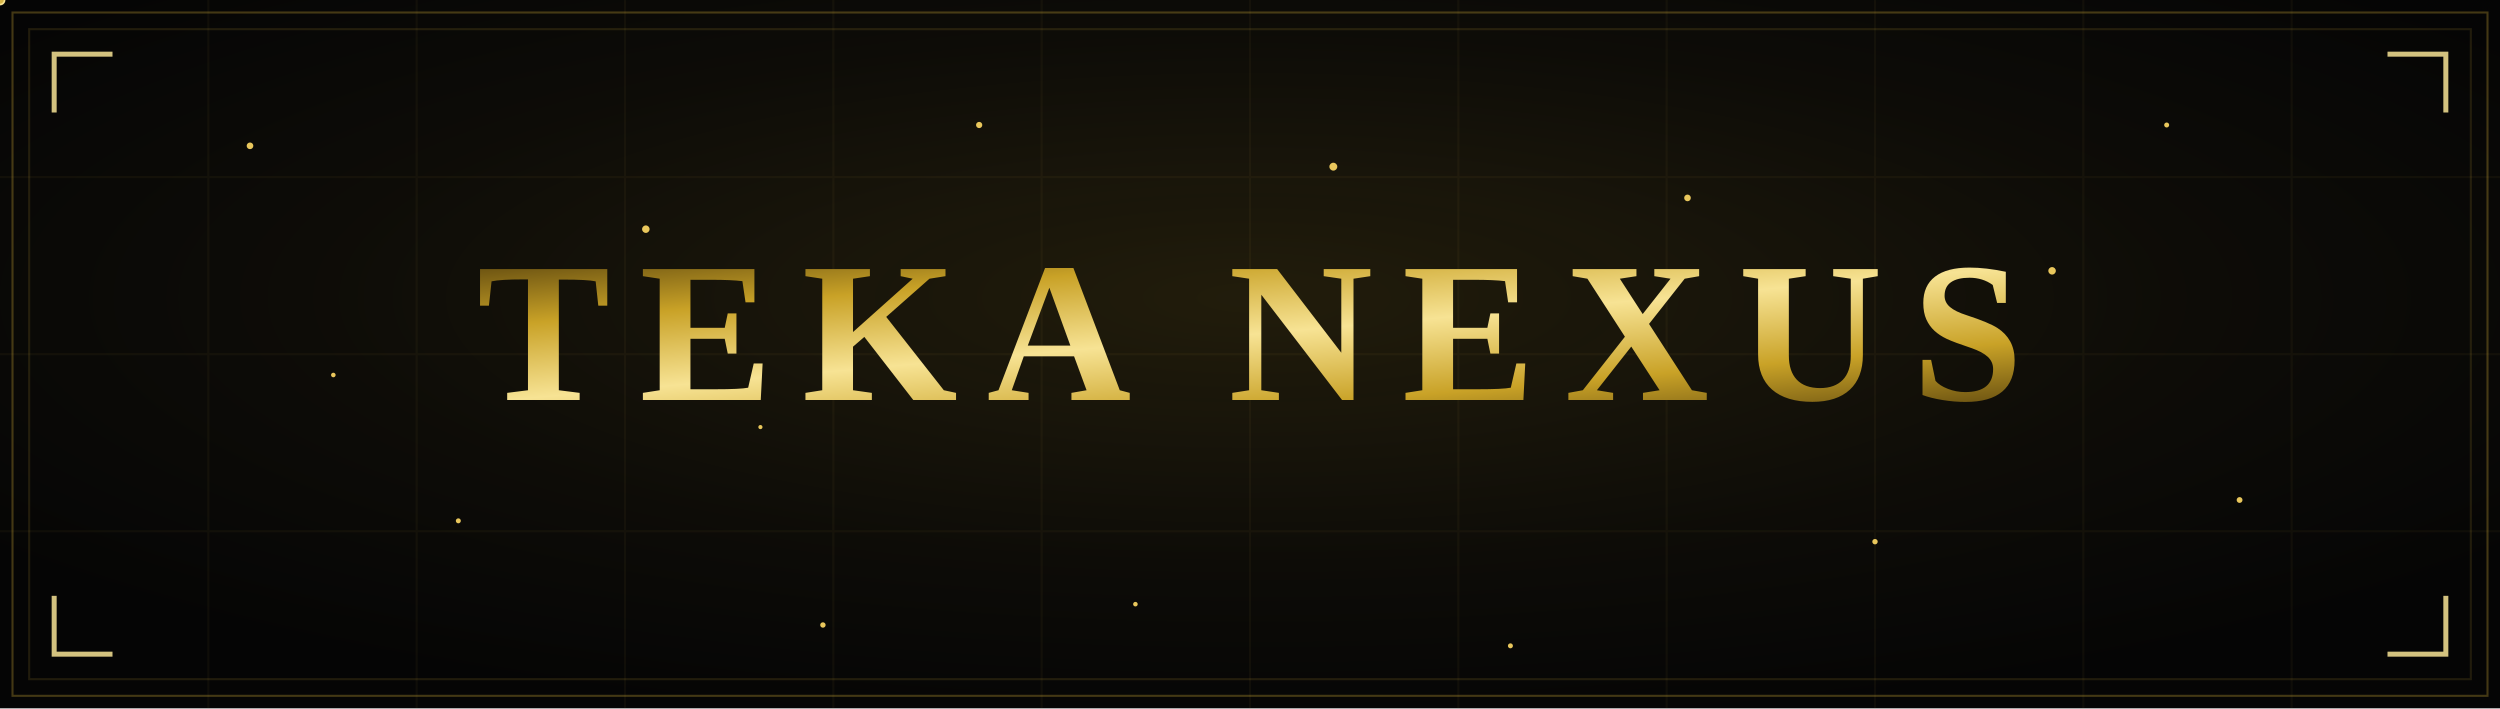
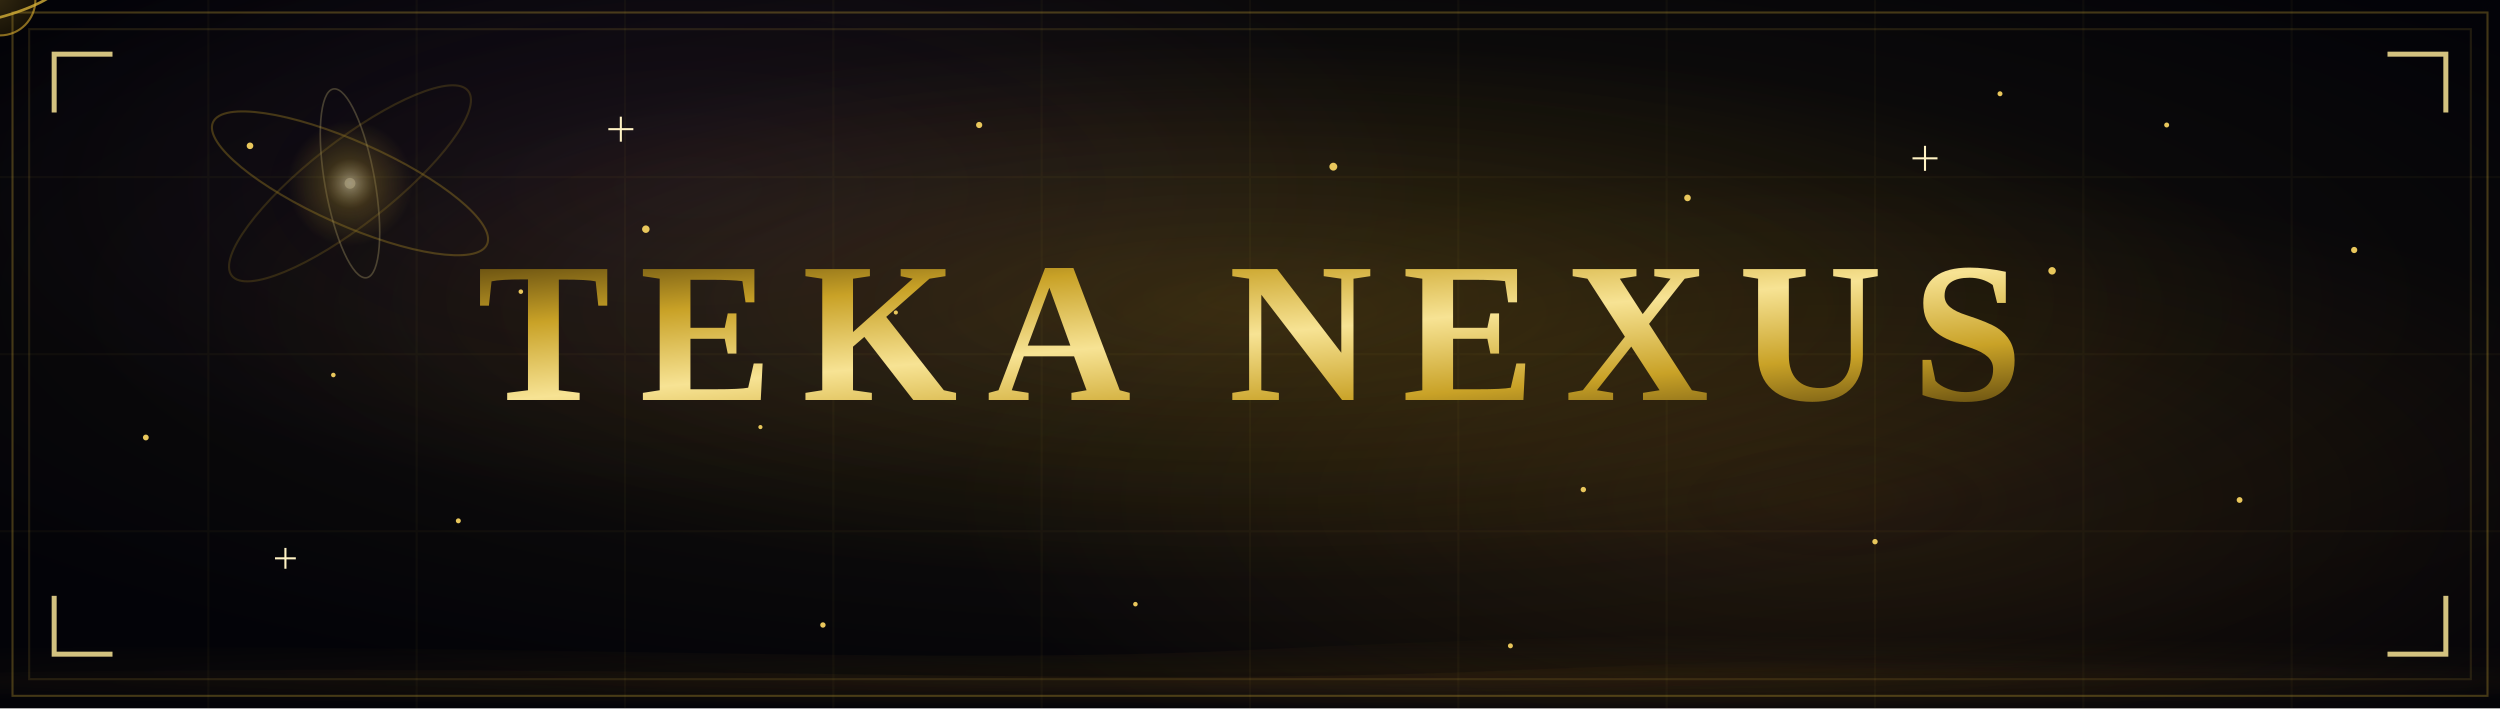
- <svg xmlns="http://www.w3.org/2000/svg" width="1200" height="340" viewBox="0 0 1200 340" role="img" aria-label="TEKA NEXUS banner">
+ <svg xmlns="http://www.w3.org/2000/svg" width="1200" height="340" viewBox="0 0 1200 340" role="img" aria-label="TEKA NEXUS cosmic banner">
  <defs>
    <linearGradient id="gold" x1="0" y1="0" x2="1" y2="1">
      <stop offset="0" stop-color="#6E5512" />
      <stop offset="0.22" stop-color="#C9A227" />
      <stop offset="0.5" stop-color="#F7E394" />
      <stop offset="0.78" stop-color="#C9A227" />
      <stop offset="1" stop-color="#6E5512" />
    </linearGradient>
    <linearGradient id="frameLine" x1="0" y1="0" x2="1" y2="0">
      <stop offset="0" stop-color="#D4AF37" stop-opacity="0" />
      <stop offset="0.5" stop-color="#D4AF37" stop-opacity="1" />
      <stop offset="1" stop-color="#D4AF37" stop-opacity="0" />
    </linearGradient>
    <linearGradient id="shineGrad" x1="0" y1="0" x2="1" y2="0">
      <stop offset="0" stop-color="#FFFFFF" stop-opacity="0" />
      <stop offset="0.5" stop-color="#FFF3C4" stop-opacity="0.85" />
      <stop offset="1" stop-color="#FFFFFF" stop-opacity="0" />
    </linearGradient>
+     <linearGradient id="cometTail" x1="0" y1="0" x2="1" y2="0">
+       <stop offset="0" stop-color="#F7E394" stop-opacity="0" />
+       <stop offset="1" stop-color="#FFF7D6" stop-opacity="0.9" />
+     </linearGradient>
    <radialGradient id="glow" cx="0.5" cy="0.42" r="0.62">
      <stop offset="0" stop-color="#D4AF37" stop-opacity="0.14" />
      <stop offset="0.6" stop-color="#D4AF37" stop-opacity="0.04" />
      <stop offset="1" stop-color="#D4AF37" stop-opacity="0" />
+     </radialGradient>
+     <radialGradient id="nebulaA" cx="0.5" cy="0.5" r="0.5">
+       <stop offset="0" stop-color="#8A5A1A" stop-opacity="0.20" />
+       <stop offset="1" stop-color="#8A5A1A" stop-opacity="0" />
+     </radialGradient>
+     <radialGradient id="nebulaB" cx="0.5" cy="0.5" r="0.5">
+       <stop offset="0" stop-color="#241333" stop-opacity="0.38" />
+       <stop offset="1" stop-color="#241333" stop-opacity="0" />
+     </radialGradient>
+     <radialGradient id="nebulaC" cx="0.5" cy="0.5" r="0.5">
+       <stop offset="0" stop-color="#B8860B" stop-opacity="0.14" />
+       <stop offset="1" stop-color="#B8860B" stop-opacity="0" />
+     </radialGradient>
+     <radialGradient id="galaxyCore" cx="0.5" cy="0.5" r="0.5">
+       <stop offset="0" stop-color="#FFF3C4" stop-opacity="0.9" />
+       <stop offset="0.4" stop-color="#D4AF37" stop-opacity="0.35" />
+       <stop offset="1" stop-color="#D4AF37" stop-opacity="0" />
+     </radialGradient>
+     <radialGradient id="planetGrad" cx="0.35" cy="0.35" r="0.85">
+       <stop offset="0" stop-color="#3A2F14" />
+       <stop offset="1" stop-color="#0F0B03" />
    </radialGradient>
    <clipPath id="titleClip">
      <text x="600" y="192" text-anchor="middle" font-family="Georgia, 'Times New Roman', serif" font-weight="700" font-size="96" letter-spacing="14">TEKA NEXUS</text>
    </clipPath>
    <path id="orbitPath" d="M130,170 C130,98 343,42 600,42 C857,42 1070,98 1070,170 C1070,242 857,298 600,298 C343,298 130,242 130,170 Z" fill="none" stroke="none" />
  </defs>
-   <rect width="1200" height="340" fill="#050505" />
+   <rect width="1200" height="340" fill="#030308" />
+   <ellipse cx="330" cy="90" rx="360" ry="150" fill="url(#nebulaB)">
+     <animateTransform attributeName="transform" type="translate" values="0 0; 45 -12; 0 0" dur="46s" repeatCount="indefinite" />
+   </ellipse>
+   <ellipse cx="880" cy="240" rx="420" ry="160" fill="url(#nebulaA)">
+     <animateTransform attributeName="transform" type="translate" values="0 0; -40 14; 0 0" dur="58s" repeatCount="indefinite" />
+   </ellipse>
+   <ellipse cx="600" cy="150" rx="500" ry="130" fill="url(#nebulaC)">
+     <animateTransform attributeName="transform" type="translate" values="0 0; 30 10; 0 0" dur="70s" repeatCount="indefinite" />
+   </ellipse>
  <rect width="1200" height="340" fill="url(#glow)" />
-   <g stroke="#D4AF37" stroke-width="1" opacity="0.05">
+   <g stroke="#D4AF37" stroke-width="1" opacity="0.04">
    <path d="M0 85 H1200 M0 170 H1200 M0 255 H1200" />
    <path d="M100 0 V340 M200 0 V340 M300 0 V340 M400 0 V340 M500 0 V340 M600 0 V340 M700 0 V340 M800 0 V340 M900 0 V340 M1000 0 V340 M1100 0 V340" />
  </g>
-   <use href="#orbitPath" stroke="#D4AF37" stroke-width="1" opacity="0.08" fill="none" />
-   <circle r="2.6" fill="#F7E394">
-     <animateMotion dur="16s" repeatCount="indefinite" rotate="auto">
+   <g transform="translate(168 88)" opacity="0.6">
+     <g>
+       <animateTransform attributeName="transform" type="rotate" values="0;360" dur="140s" repeatCount="indefinite" />
+       <ellipse rx="72" ry="20" fill="none" stroke="#C9A227" stroke-width="1" opacity="0.5" transform="rotate(24)" />
+       <ellipse rx="72" ry="20" fill="none" stroke="#C9A227" stroke-width="1" opacity="0.32" transform="rotate(-38)" />
+       <ellipse rx="46" ry="12" fill="none" stroke="#F7E394" stroke-width="0.8" opacity="0.4" transform="rotate(80)" />
+       <circle r="2.6" fill="#FFF3C4" />
+     </g>
+     <ellipse rx="30" ry="30" fill="url(#galaxyCore)">
+       <animate attributeName="rx" values="27;35;27" dur="7s" repeatCount="indefinite" />
+       <animate attributeName="ry" values="27;35;27" dur="7s" repeatCount="indefinite" />
+     </ellipse>
+   </g>
+   <use href="#orbitPath" stroke="#D4AF37" stroke-width="1" opacity="0.07" fill="none" />
+   <circle r="2.4" fill="#F7E394">
+     <animateMotion dur="18s" repeatCount="indefinite" rotate="auto">
      <mpath href="#orbitPath" />
    </animateMotion>
-     <animate attributeName="opacity" values="0.25;1;0.25" dur="16s" repeatCount="indefinite" />
+     <animate attributeName="opacity" values="0.25;1;0.25" dur="18s" repeatCount="indefinite" />
  </circle>
-   <circle r="1.8" fill="#C9A227" opacity="0.7">
-     <animateMotion dur="16s" begin="-8s" repeatCount="indefinite">
-       <mpath href="#orbitPath" />
-     </animateMotion>
-   </circle>
+   <g>
+     <animateTransform attributeName="transform" type="translate" values="1058 274; 1058 268; 1058 274" dur="9s" repeatCount="indefinite" />
+     <circle r="17" fill="url(#planetGrad)" stroke="#8A6D1F" stroke-width="1" />
+     <ellipse rx="31" ry="8" fill="none" stroke="#D4AF37" stroke-width="1.3" opacity="0.8" transform="rotate(-16)" />
+     <circle r="2.2" fill="#F7E394" cx="-26" cy="-24">
+       <animate attributeName="opacity" values="0.3;1;0.3" dur="3.6s" repeatCount="indefinite" />
+     </circle>
+   </g>
  <g fill="#E9C75C">
    <circle cx="120" cy="70" r="1.6">
      <animate attributeName="opacity" values="0.15;0.9;0.15" dur="3.1s" repeatCount="indefinite" />
    </circle>
    <circle cx="220" cy="250" r="1.2">
      <animate attributeName="opacity" values="0.1;0.75;0.1" dur="4.2s" begin="0.4s" repeatCount="indefinite" />
    </circle>
    <circle cx="310" cy="110" r="1.8">
      <animate attributeName="opacity" values="0.2;1;0.2" dur="2.7s" begin="1.1s" repeatCount="indefinite" />
    </circle>
    <circle cx="395" cy="300" r="1.3">
      <animate attributeName="opacity" values="0.12;0.8;0.12" dur="3.8s" begin="0.9s" repeatCount="indefinite" />
    </circle>
    <circle cx="470" cy="60" r="1.5">
      <animate attributeName="opacity" values="0.15;0.85;0.15" dur="3.4s" begin="1.7s" repeatCount="indefinite" />
    </circle>
    <circle cx="545" cy="290" r="1.1">
      <animate attributeName="opacity" values="0.1;0.7;0.1" dur="4.6s" begin="2.2s" repeatCount="indefinite" />
    </circle>
    <circle cx="640" cy="80" r="1.9">
      <animate attributeName="opacity" values="0.2;1;0.2" dur="2.9s" begin="0.6s" repeatCount="indefinite" />
    </circle>
    <circle cx="725" cy="310" r="1.2">
      <animate attributeName="opacity" values="0.12;0.75;0.12" dur="4.1s" begin="1.3s" repeatCount="indefinite" />
    </circle>
    <circle cx="810" cy="95" r="1.6">
      <animate attributeName="opacity" values="0.15;0.9;0.15" dur="3.3s" begin="2.0s" repeatCount="indefinite" />
    </circle>
    <circle cx="900" cy="260" r="1.3">
      <animate attributeName="opacity" values="0.12;0.8;0.12" dur="3.7s" begin="0.2s" repeatCount="indefinite" />
    </circle>
    <circle cx="985" cy="130" r="1.8">
      <animate attributeName="opacity" values="0.2;1;0.2" dur="3.0s" begin="1.9s" repeatCount="indefinite" />
    </circle>
    <circle cx="1075" cy="240" r="1.4">
      <animate attributeName="opacity" values="0.12;0.85;0.12" dur="4.4s" begin="2.6s" repeatCount="indefinite" />
    </circle>
    <circle cx="160" cy="180" r="1.1">
      <animate attributeName="opacity" values="0.1;0.7;0.1" dur="4.9s" begin="1.5s" repeatCount="indefinite" />
    </circle>
    <circle cx="1040" cy="60" r="1.2">
      <animate attributeName="opacity" values="0.12;0.8;0.12" dur="3.6s" begin="0.8s" repeatCount="indefinite" />
    </circle>
    <circle cx="365" cy="205" r="1.0">
      <animate attributeName="opacity" values="0.1;0.65;0.1" dur="5.1s" begin="2.8s" repeatCount="indefinite" />
    </circle>
    <circle cx="855" cy="175" r="1.1">
      <animate attributeName="opacity" values="0.1;0.7;0.1" dur="4.0s" begin="1.0s" repeatCount="indefinite" />
    </circle>
+     <circle cx="70" cy="210" r="1.4">
+       <animate attributeName="opacity" values="0.12;0.85;0.12" dur="3.5s" begin="2.4s" repeatCount="indefinite" />
+     </circle>
+     <circle cx="1130" cy="120" r="1.5">
+       <animate attributeName="opacity" values="0.15;0.9;0.15" dur="4.7s" begin="0.5s" repeatCount="indefinite" />
+     </circle>
+     <circle cx="430" cy="150" r="1.0">
+       <animate attributeName="opacity" values="0.1;0.6;0.1" dur="5.4s" begin="1.2s" repeatCount="indefinite" />
+     </circle>
+     <circle cx="960" cy="45" r="1.2">
+       <animate attributeName="opacity" values="0.12;0.75;0.12" dur="4.3s" begin="3.0s" repeatCount="indefinite" />
+     </circle>
+     <circle cx="250" cy="140" r="1.1">
+       <animate attributeName="opacity" values="0.1;0.7;0.1" dur="5.0s" begin="0.7s" repeatCount="indefinite" />
+     </circle>
+     <circle cx="760" cy="235" r="1.3">
+       <animate attributeName="opacity" values="0.12;0.8;0.12" dur="3.9s" begin="2.1s" repeatCount="indefinite" />
+     </circle>
+   </g>
+   <g stroke="#FFF3C4" stroke-width="1" fill="none">
+     <path d="M292 62 H304 M298 56 V68">
+       <animate attributeName="opacity" values="0.15;1;0.15" dur="4.2s" repeatCount="indefinite" />
+     </path>
+     <path d="M918 76 H930 M924 70 V82">
+       <animate attributeName="opacity" values="0.15;1;0.15" dur="5.3s" begin="1.6s" repeatCount="indefinite" />
+     </path>
+     <path d="M132 268 H142 M137 263 V273">
+       <animate attributeName="opacity" values="0.15;0.95;0.15" dur="4.8s" begin="2.7s" repeatCount="indefinite" />
+     </path>
+   </g>
+   <g opacity="0">
+     <animate attributeName="opacity" values="0;1;1;0" keyTimes="0;0.06;0.72;1" dur="13s" repeatCount="indefinite" />
+     <animateMotion path="M -110 55 L 1310 215" dur="13s" repeatCount="indefinite" rotate="auto" />
+     <rect x="-100" y="-1.6" width="100" height="3.2" fill="url(#cometTail)" rx="1.6" />
+     <circle r="3.4" fill="#FFF7D6" />
  </g>
  <text x="600" y="192" text-anchor="middle" font-family="Georgia, 'Times New Roman', serif" font-weight="700" font-size="96" letter-spacing="14" fill="url(#gold)">TEKA NEXUS</text>
  <g clip-path="url(#titleClip)">
    <rect x="-340" y="80" width="240" height="160" fill="url(#shineGrad)" transform="skewX(-20)">
      <animateTransform attributeName="transform" type="translate" values="0 0; 1660 0" dur="5s" repeatCount="indefinite" additive="sum" />
    </rect>
  </g>
  <text x="600" y="248" text-anchor="middle" font-family="Verdana, Arial, sans-serif" font-size="18" letter-spacing="9" fill="#E9DCA8" opacity="0">WHERE IDEAS BECOME REAL TECHNOLOGY
    <animate attributeName="opacity" values="0;1" dur="1.4s" begin="0.3s" fill="freeze" />
  </text>
+   <path d="M330 268 H870" stroke="url(#frameLine)" stroke-width="1.2" stroke-dasharray="540" stroke-dashoffset="540">
+     <animate attributeName="stroke-dashoffset" values="540;0" dur="1.8s" begin="0.7s" fill="freeze" />
+   </path>
+   <path d="M-200 318 C 100 300 400 322 600 312 S 1000 300 1400 316 V340 H-200 Z" fill="url(#nebulaC)" opacity="0.55">
+     <animateTransform attributeName="transform" type="translate" values="-140 0;140 0;-140 0" dur="24s" repeatCount="indefinite" />
+   </path>
+   <path d="M-200 328 C 240 312 480 332 720 322 S 1040 314 1400 326 V340 H-200 Z" fill="url(#nebulaA)" opacity="0.65">
+     <animateTransform attributeName="transform" type="translate" values="120 0;-120 0;120 0" dur="32s" repeatCount="indefinite" />
+   </path>
  <rect x="6" y="6" width="1188" height="328" fill="none" stroke="#D4AF37" stroke-width="1" opacity="0.30" />
  <rect x="14" y="14" width="1172" height="312" fill="none" stroke="#D4AF37" stroke-width="1" opacity="0.14" />
  <g stroke="#F7E394" stroke-width="2.4" fill="none" opacity="0.85">
    <path d="M26 54 V26 H54" />
    <path d="M1146 26 H1174 V54" />
    <path d="M1174 286 V314 H1146" />
    <path d="M54 314 H26 V286" />
  </g>
-   <line x1="330" y1="300" x2="870" y2="300" stroke="url(#frameLine)" stroke-width="1.2" opacity="0.6" />
</svg>
